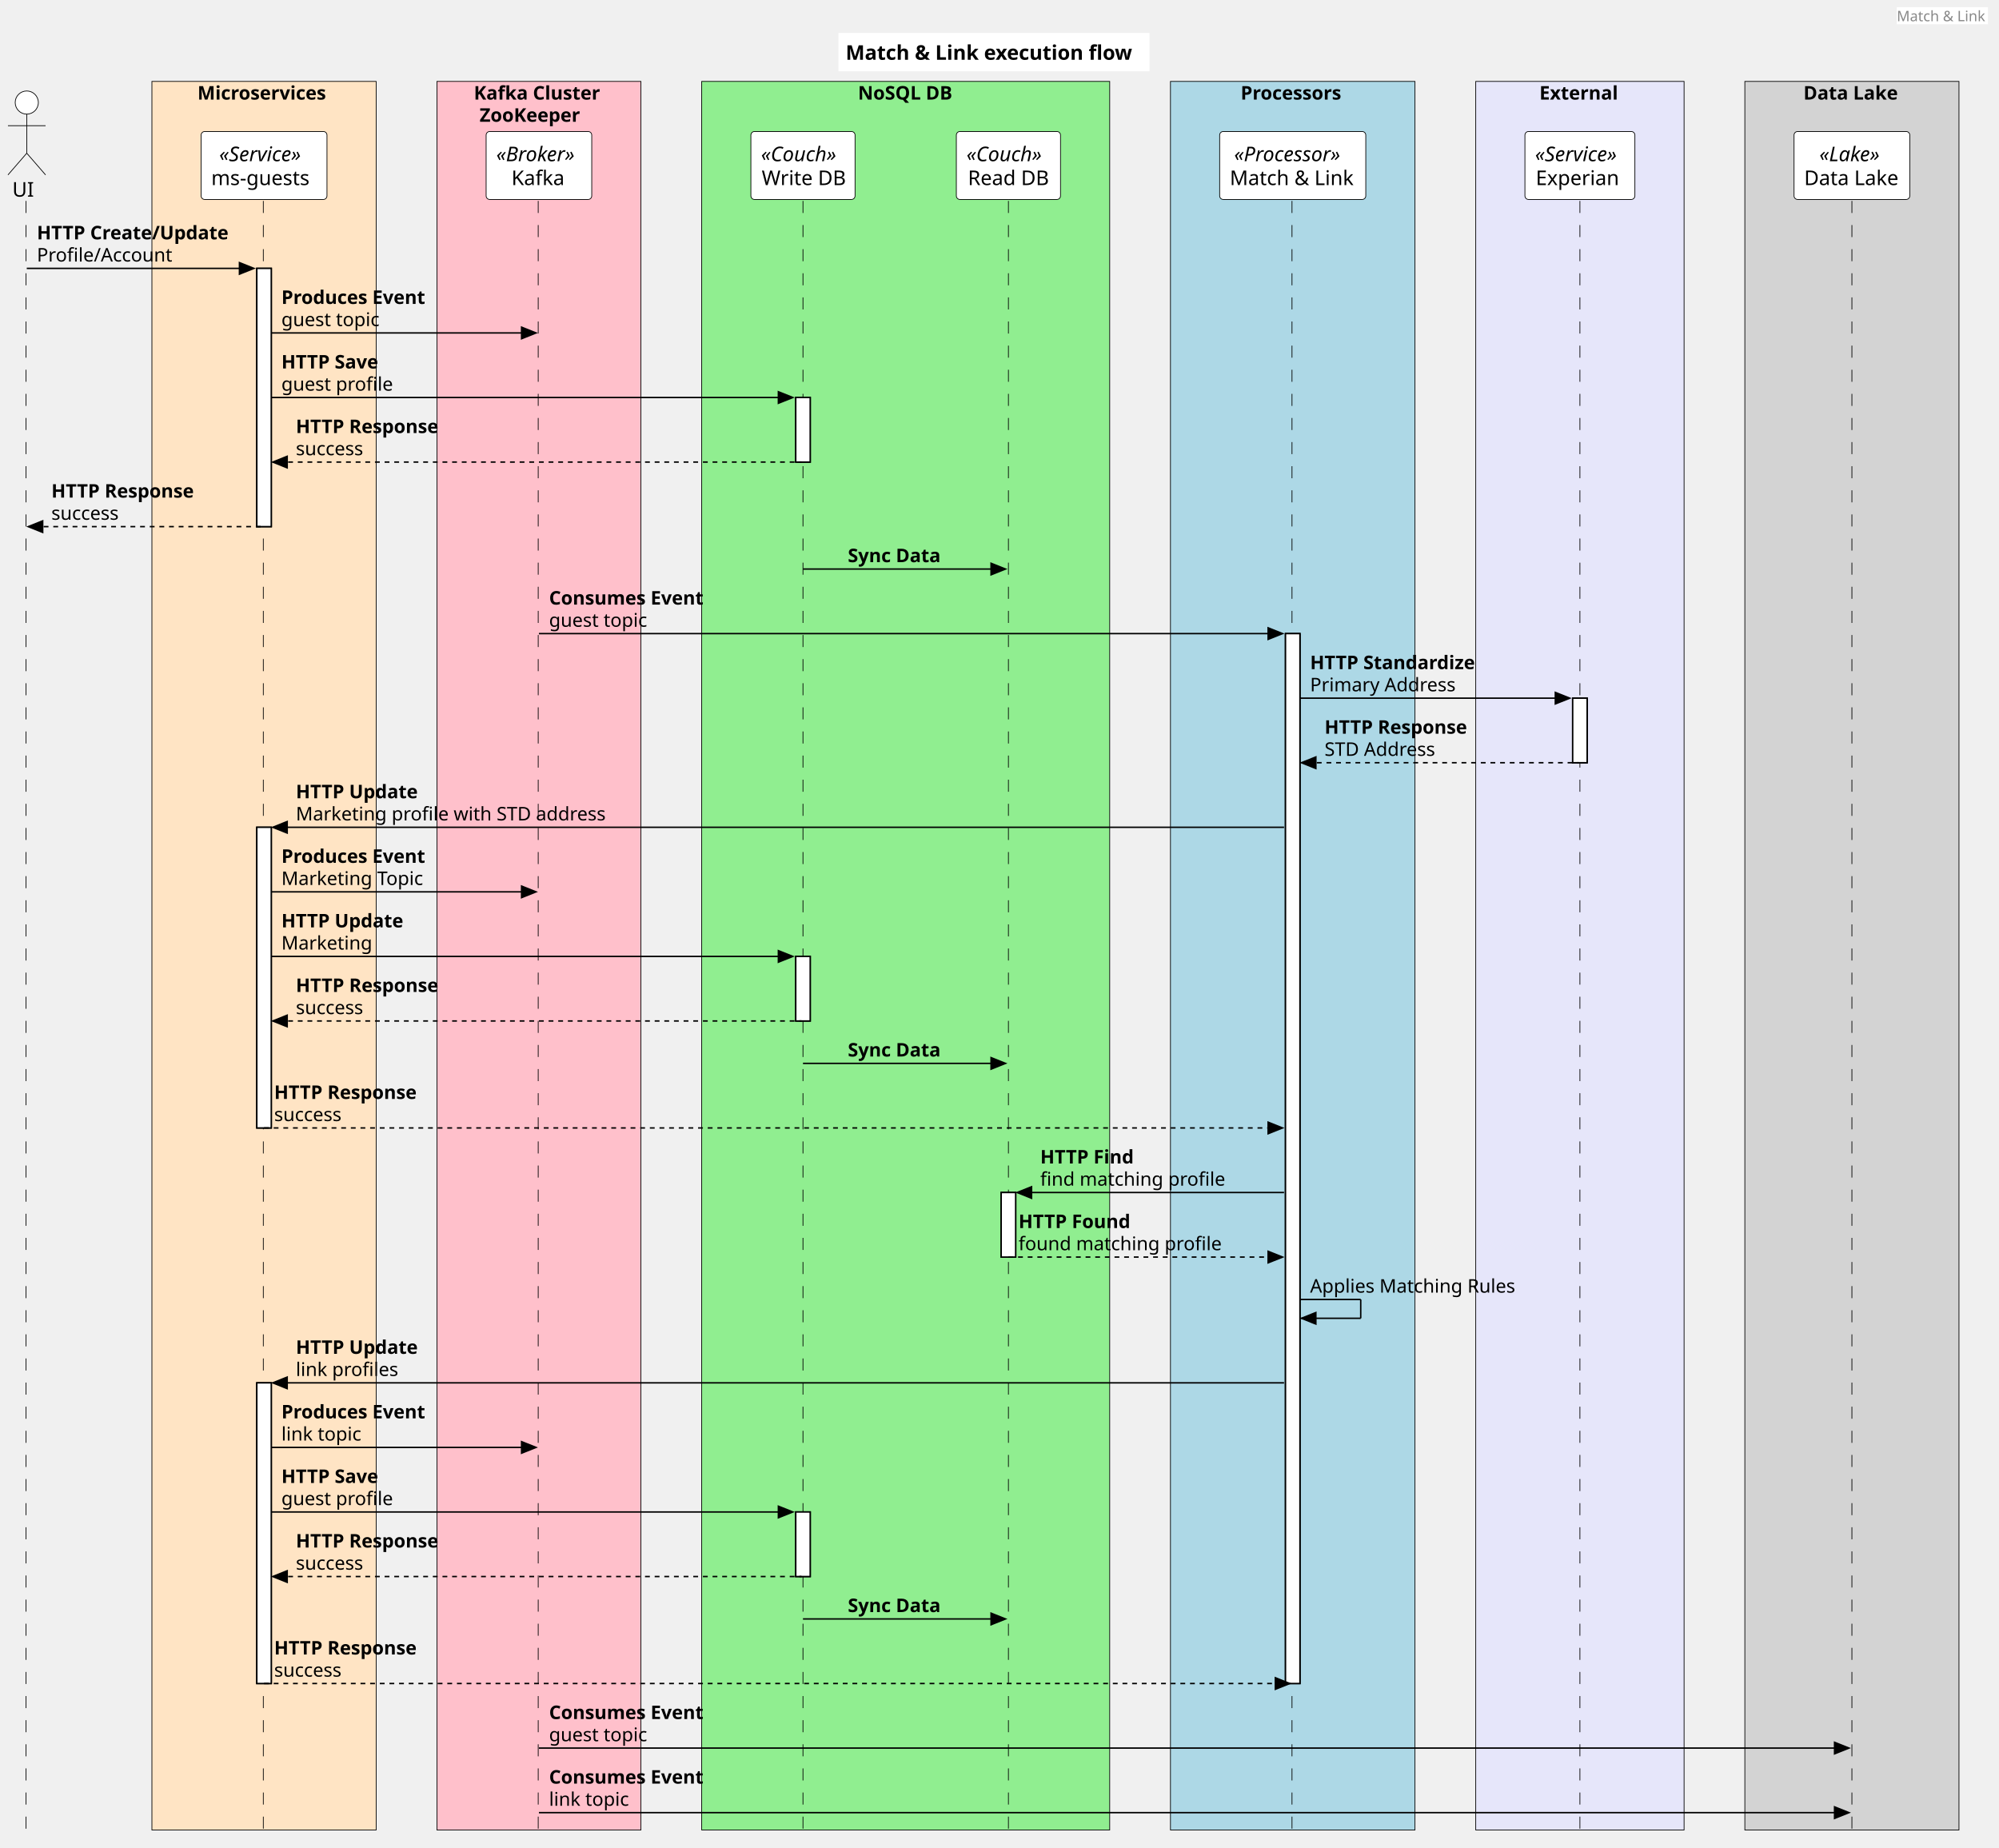
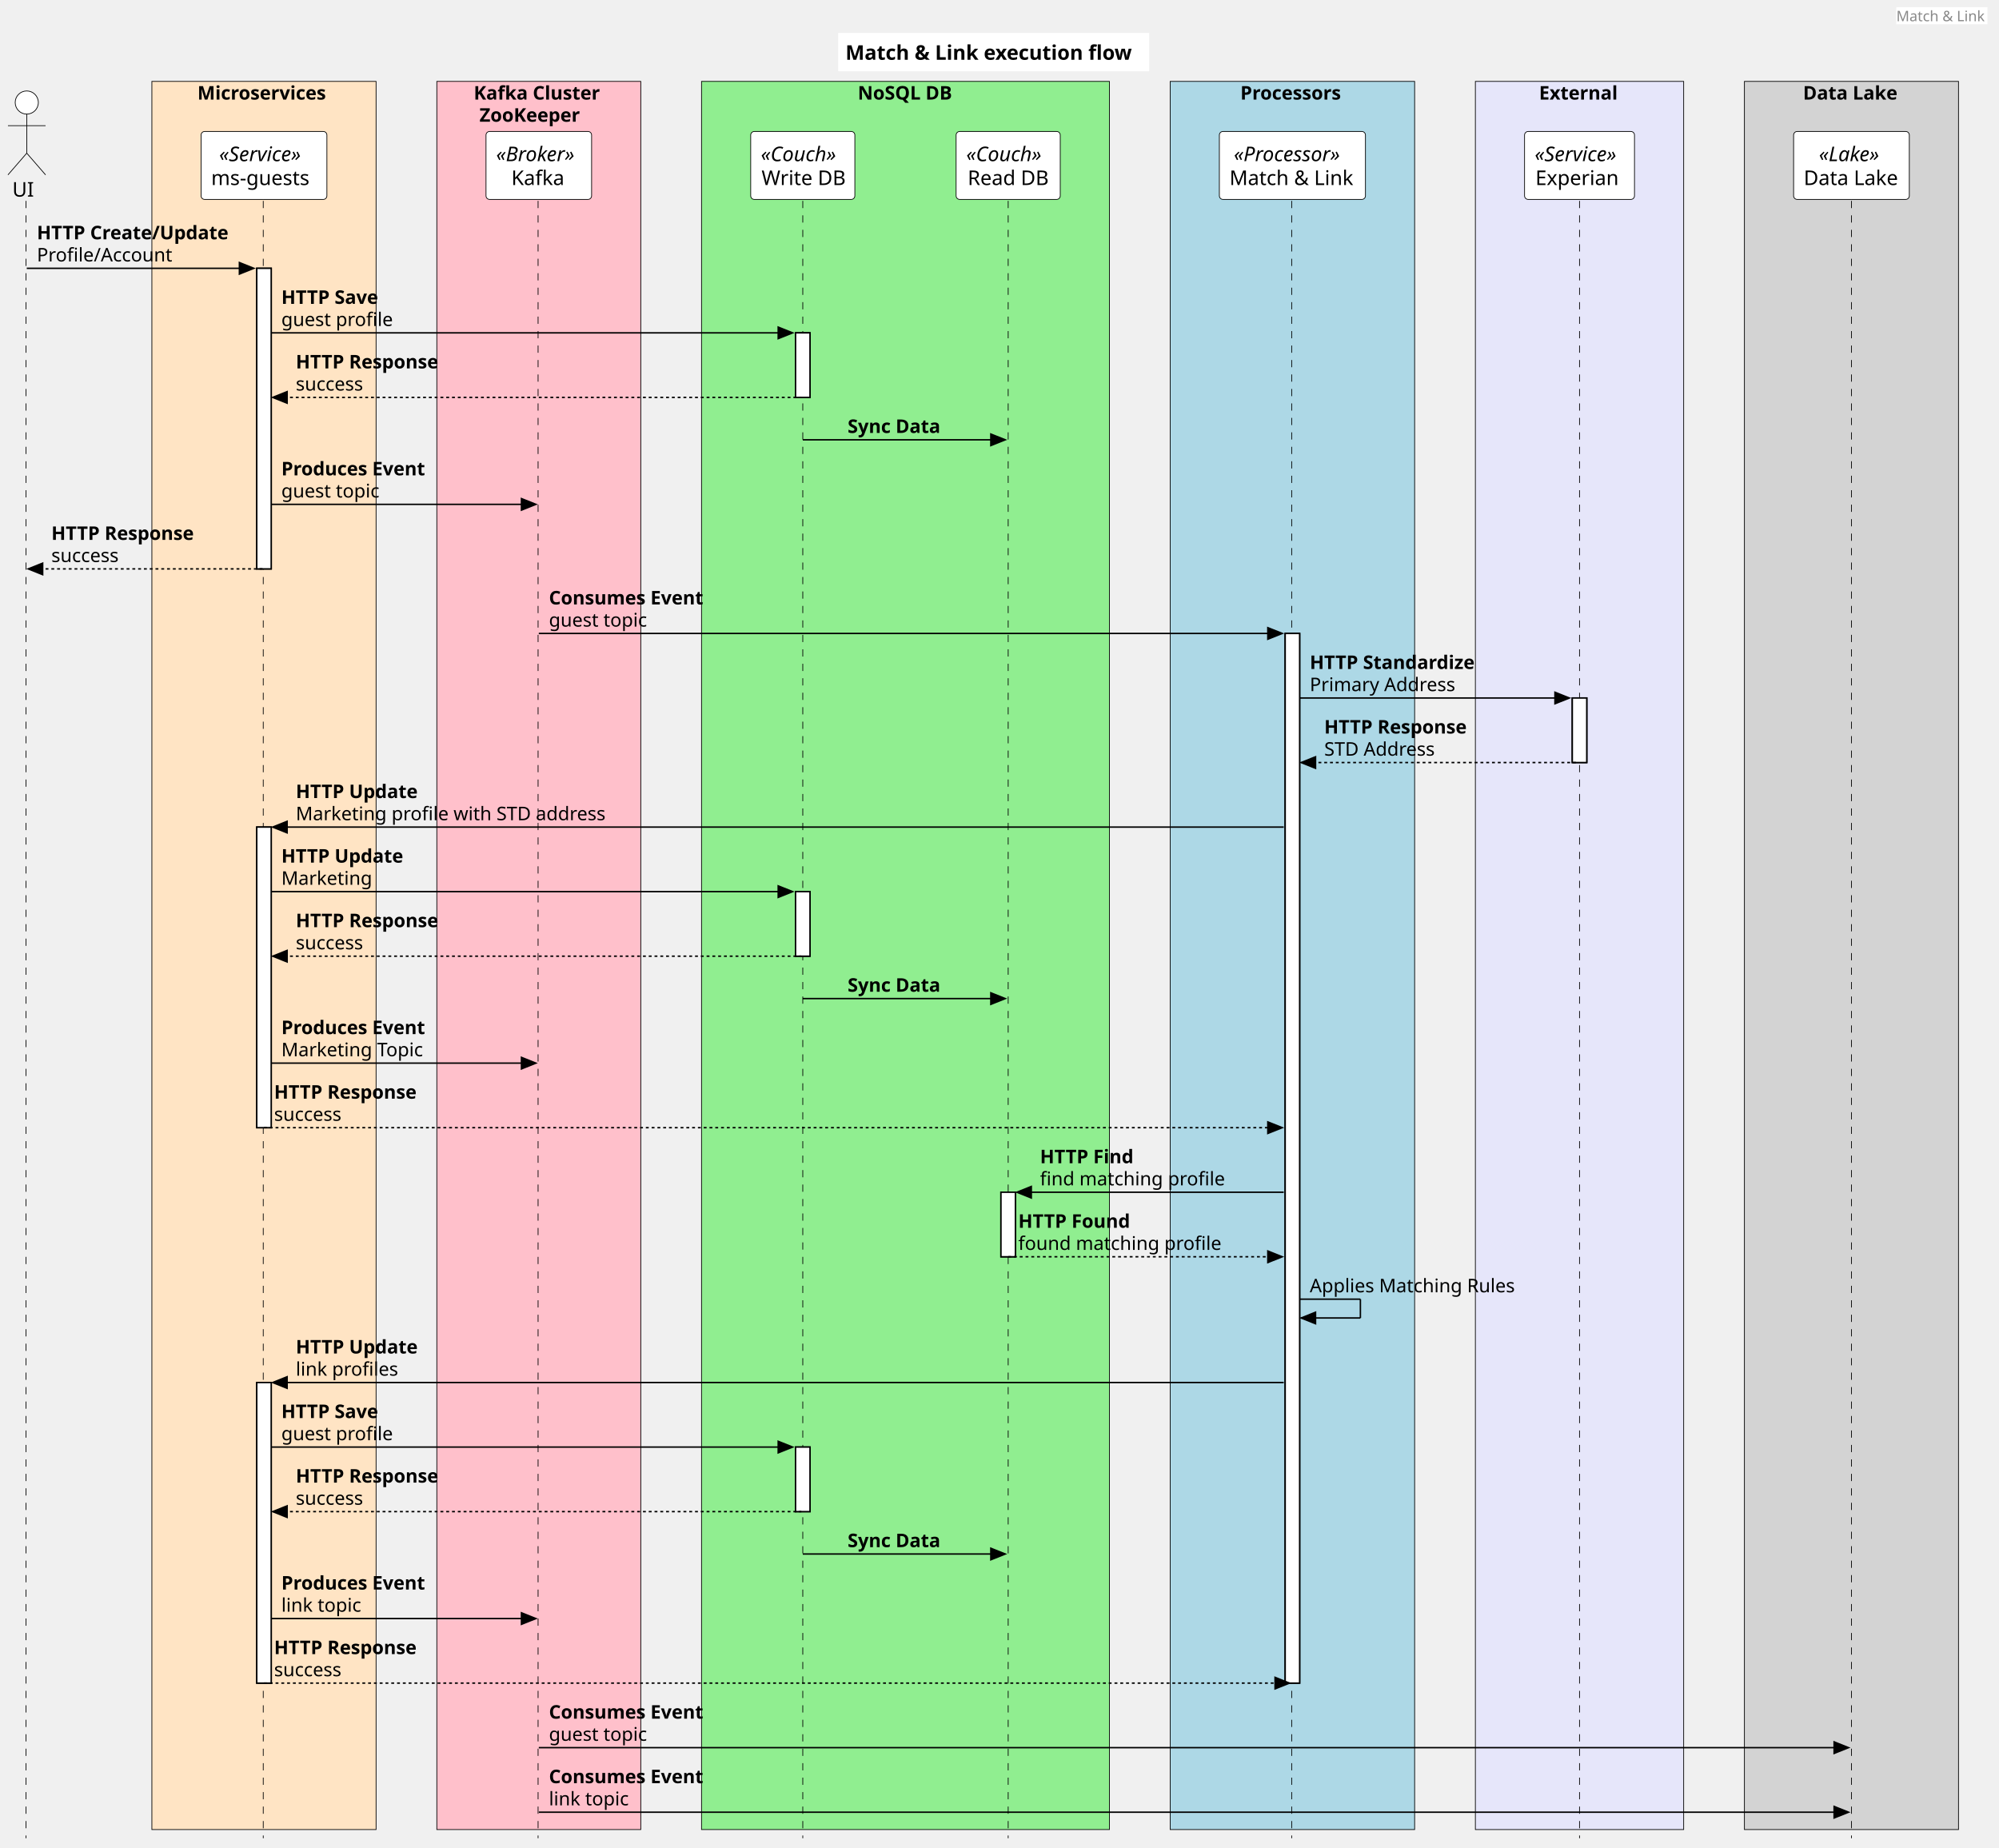
- <svg xmlns="http://www.w3.org/2000/svg" contentStyleType="text/css" height="766.2px" preserveAspectRatio="none" style="width:829px;height:766px;background:#FFFFFF;" version="1.1" viewBox="0 0 829 766" width="829.2px" zoomAndPan="magnify">
+ <svg xmlns="http://www.w3.org/2000/svg" contentStyleType="text/css" height="1277px" preserveAspectRatio="none" style="width:1382px;height:1277px;background:#FFFFFF;" version="1.1" viewBox="0 0 1382 1277" width="1382px" zoomAndPan="magnify">
  <defs />
  <g>
-     <rect fill="#FFFFFF" height="15.893" id="_title" style="stroke:none;stroke-width:0.6;" width="129" x="347.7" y="13.666" />
-     <text fill="#000000" font-family="sans-serif" font-size="8.4" font-weight="bold" lengthAdjust="spacing" textLength="123" x="350.7" y="24.788">Match &amp; Link execution flow</text>
-     <rect fill="#FFE4C4" height="725.102" style="stroke:#000000;stroke-width:0.3;" width="93" x="63" y="33.759" />
-     <text fill="#000000" font-family="sans-serif" font-size="7.8" font-weight="bold" lengthAdjust="spacing" textLength="55.2" x="81.9" y="41.3">Microservices</text>
-     <rect fill="#FFC0CB" height="725.102" style="stroke:#000000;stroke-width:0.3;" width="84.6" x="181.2" y="33.759" />
-     <text fill="#000000" font-family="sans-serif" font-size="7.8" font-weight="bold" lengthAdjust="spacing" textLength="54" x="196.5" y="41.3">Kafka Cluster</text>
-     <text fill="#000000" font-family="sans-serif" font-size="7.8" font-weight="bold" lengthAdjust="spacing" textLength="43.2" x="198.9" y="50.487">ZooKeeper</text>
-     <rect fill="#90EE90" height="725.102" style="stroke:#000000;stroke-width:0.3;" width="169.2" x="291" y="33.759" />
-     <text fill="#000000" font-family="sans-serif" font-size="7.8" font-weight="bold" lengthAdjust="spacing" textLength="39.6" x="355.8" y="41.3">NoSQL DB</text>
-     <rect fill="#ADD8E6" height="725.102" style="stroke:#000000;stroke-width:0.3;" width="101.4" x="485.4" y="33.759" />
-     <text fill="#000000" font-family="sans-serif" font-size="7.8" font-weight="bold" lengthAdjust="spacing" textLength="43.2" x="514.5" y="41.3">Processors</text>
-     <rect fill="#E6E6FA" height="725.102" style="stroke:#000000;stroke-width:0.3;" width="86.4" x="612" y="33.759" />
-     <text fill="#000000" font-family="sans-serif" font-size="7.8" font-weight="bold" lengthAdjust="spacing" textLength="33.6" x="638.4" y="41.3">External</text>
-     <rect fill="#D3D3D3" height="725.102" style="stroke:#000000;stroke-width:0.3;" width="88.8" x="723.6" y="33.759" />
-     <text fill="#000000" font-family="sans-serif" font-size="7.8" font-weight="bold" lengthAdjust="spacing" textLength="40.2" x="747.9" y="41.3">Data Lake</text>
-     <rect fill="#FFFFFF" height="107.091" style="stroke:#000000;stroke-width:0.6;" width="6" x="106.5" y="111.291" />
-     <rect fill="#FFFFFF" height="124.677" style="stroke:#000000;stroke-width:0.6;" width="6" x="106.5" y="343.058" />
-     <rect fill="#FFFFFF" height="124.677" style="stroke:#000000;stroke-width:0.6;" width="6" x="106.5" y="573.439" />
-     <rect fill="#FFFFFF" height="26.773" style="stroke:#000000;stroke-width:0.6;" width="6" x="330" y="164.836" />
-     <rect fill="#FFFFFF" height="26.773" style="stroke:#000000;stroke-width:0.6;" width="6" x="330" y="396.603" />
-     <rect fill="#FFFFFF" height="26.773" style="stroke:#000000;stroke-width:0.6;" width="6" x="330" y="626.985" />
-     <rect fill="#FFFFFF" height="26.773" style="stroke:#000000;stroke-width:0.6;" width="6" x="415.2" y="494.508" />
-     <rect fill="#FFFFFF" height="435.376" style="stroke:#000000;stroke-width:0.6;" width="6" x="533.1" y="262.74" />
-     <rect fill="#FFFFFF" height="26.773" style="stroke:#000000;stroke-width:0.6;" width="6" x="652.2" y="289.513" />
-     <line style="stroke:#000000;stroke-width:0.3;stroke-dasharray:5.0,5.0;" x1="10.8" x2="10.8" y1="83.318" y2="762.462" />
-     <line style="stroke:#000000;stroke-width:0.3;stroke-dasharray:5.0,5.0;" x1="109.2" x2="109.2" y1="83.318" y2="762.462" />
-     <line style="stroke:#000000;stroke-width:0.3;stroke-dasharray:5.0,5.0;" x1="223.2" x2="223.2" y1="83.318" y2="762.462" />
-     <line style="stroke:#000000;stroke-width:0.3;stroke-dasharray:5.0,5.0;" x1="333" x2="333" y1="83.318" y2="762.462" />
-     <line style="stroke:#000000;stroke-width:0.3;stroke-dasharray:5.0,5.0;" x1="418.2" x2="418.2" y1="83.318" y2="762.462" />
-     <line style="stroke:#000000;stroke-width:0.3;stroke-dasharray:5.0,5.0;" x1="535.8" x2="535.8" y1="83.318" y2="762.462" />
-     <line style="stroke:#000000;stroke-width:0.3;stroke-dasharray:5.0,5.0;" x1="655.2" x2="655.2" y1="83.318" y2="762.462" />
-     <line style="stroke:#000000;stroke-width:0.3;stroke-dasharray:5.0,5.0;" x1="768" x2="768" y1="83.318" y2="762.462" />
-     <text fill="#000000" font-family="sans-serif" font-size="8.4" lengthAdjust="spacing" textLength="8.4" x="5.1" y="81.546">UI</text>
-     <ellipse cx="11.1" cy="42.525" fill="#FFFFFF" rx="4.8" ry="4.8" style="stroke:#000000;stroke-width:0.3;" />
-     <path d="M11.1,47.325 L11.1,63.525 M3.3,52.125 L18.9,52.125 M11.1,63.525 L3.3,72.525 M11.1,63.525 L18.9,72.525 " fill="none" style="stroke:#000000;stroke-width:0.3;" />
-     <rect fill="#FFFFFF" height="28.186" rx="1.5" ry="1.5" style="stroke:#000000;stroke-width:0.3;" width="52.2" x="83.4" y="54.532" />
-     <text fill="#000000" font-family="sans-serif" font-size="8.4" font-style="italic" lengthAdjust="spacing" textLength="37.2" x="90.9" y="66.853">«Service»</text>
-     <text fill="#000000" font-family="sans-serif" font-size="8.4" lengthAdjust="spacing" textLength="43.8" x="87.6" y="76.746">ms-guests</text>
-     <rect fill="#FFFFFF" height="28.186" rx="1.5" ry="1.5" style="stroke:#000000;stroke-width:0.3;" width="43.8" x="201.6" y="54.532" />
-     <text fill="#000000" font-family="sans-serif" font-size="8.4" font-style="italic" lengthAdjust="spacing" textLength="35.4" x="205.8" y="66.853">«Broker»</text>
-     <text fill="#000000" font-family="sans-serif" font-size="8.4" lengthAdjust="spacing" textLength="22.8" x="212.1" y="76.746">Kafka</text>
-     <rect fill="#FFFFFF" height="28.186" rx="1.5" ry="1.5" style="stroke:#000000;stroke-width:0.3;" width="43.2" x="311.4" y="54.532" />
-     <text fill="#000000" font-family="sans-serif" font-size="8.4" font-style="italic" lengthAdjust="spacing" textLength="34.8" x="315.6" y="66.853">«Couch»</text>
-     <text fill="#000000" font-family="sans-serif" font-size="8.4" lengthAdjust="spacing" textLength="34.2" x="315.9" y="76.746">Write DB</text>
-     <rect fill="#FFFFFF" height="28.186" rx="1.5" ry="1.5" style="stroke:#000000;stroke-width:0.3;" width="43.2" x="396.6" y="54.532" />
-     <text fill="#000000" font-family="sans-serif" font-size="8.4" font-style="italic" lengthAdjust="spacing" textLength="34.8" x="400.8" y="66.853">«Couch»</text>
-     <text fill="#000000" font-family="sans-serif" font-size="8.4" lengthAdjust="spacing" textLength="33.6" x="401.4" y="76.746">Read DB</text>
-     <rect fill="#FFFFFF" height="28.186" rx="1.5" ry="1.5" style="stroke:#000000;stroke-width:0.3;" width="60.6" x="505.8" y="54.532" />
-     <text fill="#000000" font-family="sans-serif" font-size="8.4" font-style="italic" lengthAdjust="spacing" textLength="48.6" x="511.8" y="66.853">«Processor»</text>
-     <text fill="#000000" font-family="sans-serif" font-size="8.4" lengthAdjust="spacing" textLength="52.2" x="510" y="76.746">Match &amp; Link</text>
-     <rect fill="#FFFFFF" height="28.186" rx="1.5" ry="1.5" style="stroke:#000000;stroke-width:0.3;" width="45.6" x="632.4" y="54.532" />
-     <text fill="#000000" font-family="sans-serif" font-size="8.4" font-style="italic" lengthAdjust="spacing" textLength="37.2" x="636.6" y="66.853">«Service»</text>
-     <text fill="#000000" font-family="sans-serif" font-size="8.4" lengthAdjust="spacing" textLength="36.6" x="636.9" y="76.746">Experian</text>
-     <rect fill="#FFFFFF" height="28.186" rx="1.5" ry="1.5" style="stroke:#000000;stroke-width:0.3;" width="48" x="744" y="54.532" />
-     <text fill="#000000" font-family="sans-serif" font-size="8.4" font-style="italic" lengthAdjust="spacing" textLength="27" x="754.5" y="66.853">«Lake»</text>
-     <text fill="#000000" font-family="sans-serif" font-size="8.4" lengthAdjust="spacing" textLength="39.6" x="748.2" y="76.746">Data Lake</text>
-     <rect fill="#FFFFFF" height="107.091" style="stroke:#000000;stroke-width:0.6;" width="6" x="106.5" y="111.291" />
-     <rect fill="#FFFFFF" height="124.677" style="stroke:#000000;stroke-width:0.6;" width="6" x="106.5" y="343.058" />
-     <rect fill="#FFFFFF" height="124.677" style="stroke:#000000;stroke-width:0.6;" width="6" x="106.5" y="573.439" />
-     <rect fill="#FFFFFF" height="26.773" style="stroke:#000000;stroke-width:0.6;" width="6" x="330" y="164.836" />
-     <rect fill="#FFFFFF" height="26.773" style="stroke:#000000;stroke-width:0.6;" width="6" x="330" y="396.603" />
-     <rect fill="#FFFFFF" height="26.773" style="stroke:#000000;stroke-width:0.6;" width="6" x="330" y="626.985" />
-     <rect fill="#FFFFFF" height="26.773" style="stroke:#000000;stroke-width:0.6;" width="6" x="415.2" y="494.508" />
-     <rect fill="#FFFFFF" height="435.376" style="stroke:#000000;stroke-width:0.6;" width="6" x="533.1" y="262.74" />
-     <rect fill="#FFFFFF" height="26.773" style="stroke:#000000;stroke-width:0.6;" width="6" x="652.2" y="289.513" />
-     <polygon fill="#000000" points="99.3,108.891,105.3,111.291,99.3,113.691" style="stroke:#000000;stroke-width:0.6;" />
-     <line style="stroke:#000000;stroke-width:0.6;" x1="11.1" x2="102.9" y1="111.291" y2="111.291" />
-     <text fill="#000000" font-family="sans-serif" font-size="7.8" font-weight="bold" lengthAdjust="spacing" textLength="84" x="15.3" y="99.259">HTTP Create/Update</text>
-     <text fill="#000000" font-family="sans-serif" font-size="7.8" lengthAdjust="spacing" textLength="59.4" x="15.3" y="108.445">Profile/Account</text>
-     <polygon fill="#000000" points="216.3,135.663,222.3,138.063,216.3,140.463" style="stroke:#000000;stroke-width:0.6;" />
-     <line style="stroke:#000000;stroke-width:0.6;" x1="112.5" x2="219.9" y1="138.063" y2="138.063" />
-     <text fill="#000000" font-family="sans-serif" font-size="7.8" font-weight="bold" lengthAdjust="spacing" textLength="62.4" x="116.7" y="126.032">Produces Event</text>
-     <text fill="#000000" font-family="sans-serif" font-size="7.8" lengthAdjust="spacing" textLength="42.6" x="116.7" y="135.218">guest topic</text>
-     <polygon fill="#000000" points="322.8,162.436,328.8,164.836,322.8,167.236" style="stroke:#000000;stroke-width:0.6;" />
-     <line style="stroke:#000000;stroke-width:0.6;" x1="112.5" x2="326.4" y1="164.836" y2="164.836" />
-     <text fill="#000000" font-family="sans-serif" font-size="7.8" font-weight="bold" lengthAdjust="spacing" textLength="42.6" x="116.7" y="152.804">HTTP Save</text>
-     <text fill="#000000" font-family="sans-serif" font-size="7.8" lengthAdjust="spacing" textLength="48" x="116.7" y="161.991">guest profile</text>
-     <polygon fill="#000000" points="119.1,189.209,113.1,191.609,119.1,194.009" style="stroke:#000000;stroke-width:0.6;" />
-     <line style="stroke:#000000;stroke-width:0.6;stroke-dasharray:2.0,2.0;" x1="115.5" x2="332.4" y1="191.609" y2="191.609" />
-     <text fill="#000000" font-family="sans-serif" font-size="7.8" font-weight="bold" lengthAdjust="spacing" textLength="63" x="122.7" y="179.577">HTTP Response</text>
-     <text fill="#000000" font-family="sans-serif" font-size="7.8" lengthAdjust="spacing" textLength="30" x="122.7" y="188.763">success</text>
-     <polygon fill="#000000" points="17.7,215.981,11.7,218.381,17.7,220.781" style="stroke:#000000;stroke-width:0.6;" />
-     <line style="stroke:#000000;stroke-width:0.6;stroke-dasharray:2.0,2.0;" x1="14.1" x2="108.9" y1="218.381" y2="218.381" />
-     <text fill="#000000" font-family="sans-serif" font-size="7.8" font-weight="bold" lengthAdjust="spacing" textLength="63" x="21.3" y="206.35">HTTP Response</text>
-     <text fill="#000000" font-family="sans-serif" font-size="7.8" lengthAdjust="spacing" textLength="30" x="21.3" y="215.536">success</text>
-     <polygon fill="#000000" points="411,233.568,417,235.968,411,238.368" style="stroke:#000000;stroke-width:0.6;" />
-     <line style="stroke:#000000;stroke-width:0.6;" x1="333" x2="414.6" y1="235.968" y2="235.968" />
-     <text fill="#000000" font-family="sans-serif" font-size="7.8" font-weight="bold" lengthAdjust="spacing" textLength="39.6" x="351.6" y="233.122">Sync Data</text>
-     <polygon fill="#000000" points="525.9,260.34,531.9,262.74,525.9,265.14" style="stroke:#000000;stroke-width:0.6;" />
-     <line style="stroke:#000000;stroke-width:0.6;" x1="223.5" x2="529.5" y1="262.74" y2="262.74" />
-     <text fill="#000000" font-family="sans-serif" font-size="7.8" font-weight="bold" lengthAdjust="spacing" textLength="67.2" x="227.7" y="250.709">Consumes Event</text>
-     <text fill="#000000" font-family="sans-serif" font-size="7.8" lengthAdjust="spacing" textLength="42.6" x="227.7" y="259.895">guest topic</text>
-     <polygon fill="#000000" points="645,287.113,651,289.513,645,291.913" style="stroke:#000000;stroke-width:0.6;" />
-     <line style="stroke:#000000;stroke-width:0.6;" x1="539.1" x2="648.6" y1="289.513" y2="289.513" />
-     <text fill="#000000" font-family="sans-serif" font-size="7.8" font-weight="bold" lengthAdjust="spacing" textLength="72.6" x="543.3" y="277.481">HTTP Standardize</text>
-     <text fill="#000000" font-family="sans-serif" font-size="7.8" lengthAdjust="spacing" textLength="61.2" x="543.3" y="286.668">Primary Address</text>
-     <polygon fill="#000000" points="545.7,313.885,539.7,316.286,545.7,318.685" style="stroke:#000000;stroke-width:0.6;" />
-     <line style="stroke:#000000;stroke-width:0.6;stroke-dasharray:2.0,2.0;" x1="542.1" x2="654.6" y1="316.286" y2="316.286" />
-     <text fill="#000000" font-family="sans-serif" font-size="7.8" font-weight="bold" lengthAdjust="spacing" textLength="63" x="549.3" y="304.254">HTTP Response</text>
-     <text fill="#000000" font-family="sans-serif" font-size="7.8" lengthAdjust="spacing" textLength="48" x="549.3" y="313.44">STD Address</text>
-     <polygon fill="#000000" points="119.1,340.658,113.1,343.058,119.1,345.458" style="stroke:#000000;stroke-width:0.6;" />
-     <line style="stroke:#000000;stroke-width:0.6;" x1="115.5" x2="532.5" y1="343.058" y2="343.058" />
-     <text fill="#000000" font-family="sans-serif" font-size="7.8" font-weight="bold" lengthAdjust="spacing" textLength="53.4" x="122.7" y="331.027">HTTP Update</text>
-     <text fill="#000000" font-family="sans-serif" font-size="7.8" lengthAdjust="spacing" textLength="132.6" x="122.7" y="340.213">Marketing profile with STD address</text>
-     <polygon fill="#000000" points="216.3,367.431,222.3,369.831,216.3,372.231" style="stroke:#000000;stroke-width:0.6;" />
-     <line style="stroke:#000000;stroke-width:0.6;" x1="112.5" x2="219.9" y1="369.831" y2="369.831" />
-     <text fill="#000000" font-family="sans-serif" font-size="7.8" font-weight="bold" lengthAdjust="spacing" textLength="62.4" x="116.7" y="357.799">Produces Event</text>
-     <text fill="#000000" font-family="sans-serif" font-size="7.8" lengthAdjust="spacing" textLength="61.2" x="116.7" y="366.986">Marketing Topic</text>
-     <polygon fill="#000000" points="322.8,394.204,328.8,396.603,322.8,399.003" style="stroke:#000000;stroke-width:0.6;" />
-     <line style="stroke:#000000;stroke-width:0.6;" x1="112.5" x2="326.4" y1="396.603" y2="396.603" />
-     <text fill="#000000" font-family="sans-serif" font-size="7.8" font-weight="bold" lengthAdjust="spacing" textLength="53.4" x="116.7" y="384.572">HTTP Update</text>
-     <text fill="#000000" font-family="sans-serif" font-size="7.8" lengthAdjust="spacing" textLength="37.8" x="116.7" y="393.758">Marketing</text>
-     <polygon fill="#000000" points="119.1,420.976,113.1,423.376,119.1,425.776" style="stroke:#000000;stroke-width:0.6;" />
-     <line style="stroke:#000000;stroke-width:0.6;stroke-dasharray:2.0,2.0;" x1="115.5" x2="332.4" y1="423.376" y2="423.376" />
-     <text fill="#000000" font-family="sans-serif" font-size="7.8" font-weight="bold" lengthAdjust="spacing" textLength="63" x="122.7" y="411.344">HTTP Response</text>
-     <text fill="#000000" font-family="sans-serif" font-size="7.8" lengthAdjust="spacing" textLength="30" x="122.7" y="420.531">success</text>
-     <polygon fill="#000000" points="411,438.562,417,440.962,411,443.363" style="stroke:#000000;stroke-width:0.6;" />
-     <line style="stroke:#000000;stroke-width:0.6;" x1="333" x2="414.6" y1="440.962" y2="440.962" />
-     <text fill="#000000" font-family="sans-serif" font-size="7.8" font-weight="bold" lengthAdjust="spacing" textLength="39.6" x="351.6" y="438.117">Sync Data</text>
-     <polygon fill="#000000" points="525.9,465.335,531.9,467.735,525.9,470.135" style="stroke:#000000;stroke-width:0.6;" />
-     <line style="stroke:#000000;stroke-width:0.6;stroke-dasharray:2.0,2.0;" x1="109.5" x2="529.5" y1="467.735" y2="467.735" />
-     <text fill="#000000" font-family="sans-serif" font-size="7.8" font-weight="bold" lengthAdjust="spacing" textLength="63" x="113.7" y="455.704">HTTP Response</text>
-     <text fill="#000000" font-family="sans-serif" font-size="7.8" lengthAdjust="spacing" textLength="30" x="113.7" y="464.89">success</text>
-     <polygon fill="#000000" points="427.8,492.108,421.8,494.508,427.8,496.908" style="stroke:#000000;stroke-width:0.6;" />
-     <line style="stroke:#000000;stroke-width:0.6;" x1="424.2" x2="532.5" y1="494.508" y2="494.508" />
-     <text fill="#000000" font-family="sans-serif" font-size="7.8" font-weight="bold" lengthAdjust="spacing" textLength="41.4" x="431.4" y="482.476">HTTP Find</text>
-     <text fill="#000000" font-family="sans-serif" font-size="7.8" lengthAdjust="spacing" textLength="79.8" x="431.4" y="491.663">find matching profile</text>
-     <polygon fill="#000000" points="525.9,518.88,531.9,521.28,525.9,523.681" style="stroke:#000000;stroke-width:0.6;" />
-     <line style="stroke:#000000;stroke-width:0.6;stroke-dasharray:2.0,2.0;" x1="418.2" x2="529.5" y1="521.28" y2="521.28" />
-     <text fill="#000000" font-family="sans-serif" font-size="7.8" font-weight="bold" lengthAdjust="spacing" textLength="49.2" x="422.4" y="509.249">HTTP Found</text>
-     <text fill="#000000" font-family="sans-serif" font-size="7.8" lengthAdjust="spacing" textLength="87" x="422.4" y="518.435">found matching profile</text>
-     <line style="stroke:#000000;stroke-width:0.6;" x1="539.1" x2="564.3" y1="538.867" y2="538.867" />
-     <line style="stroke:#000000;stroke-width:0.6;" x1="564.3" x2="564.3" y1="538.867" y2="546.667" />
-     <line style="stroke:#000000;stroke-width:0.6;" x1="539.7" x2="564.3" y1="546.667" y2="546.667" />
-     <polygon fill="#000000" points="545.7,544.267,539.7,546.667,545.7,549.067" style="stroke:#000000;stroke-width:0.6;" />
-     <text fill="#000000" font-family="sans-serif" font-size="7.8" lengthAdjust="spacing" textLength="88.2" x="543.3" y="536.021">Applies Matching Rules</text>
-     <polygon fill="#000000" points="119.1,571.039,113.1,573.439,119.1,575.84" style="stroke:#000000;stroke-width:0.6;" />
-     <line style="stroke:#000000;stroke-width:0.6;" x1="115.5" x2="532.5" y1="573.439" y2="573.439" />
-     <text fill="#000000" font-family="sans-serif" font-size="7.8" font-weight="bold" lengthAdjust="spacing" textLength="53.4" x="122.7" y="561.408">HTTP Update</text>
-     <text fill="#000000" font-family="sans-serif" font-size="7.8" lengthAdjust="spacing" textLength="45.6" x="122.7" y="570.594">link profiles</text>
-     <polygon fill="#000000" points="216.3,597.812,222.3,600.212,216.3,602.612" style="stroke:#000000;stroke-width:0.6;" />
-     <line style="stroke:#000000;stroke-width:0.6;" x1="112.5" x2="219.9" y1="600.212" y2="600.212" />
-     <text fill="#000000" font-family="sans-serif" font-size="7.8" font-weight="bold" lengthAdjust="spacing" textLength="62.4" x="116.7" y="588.181">Produces Event</text>
-     <text fill="#000000" font-family="sans-serif" font-size="7.8" lengthAdjust="spacing" textLength="36" x="116.7" y="597.367">link topic</text>
-     <polygon fill="#000000" points="322.8,624.585,328.8,626.985,322.8,629.385" style="stroke:#000000;stroke-width:0.6;" />
-     <line style="stroke:#000000;stroke-width:0.6;" x1="112.5" x2="326.4" y1="626.985" y2="626.985" />
-     <text fill="#000000" font-family="sans-serif" font-size="7.8" font-weight="bold" lengthAdjust="spacing" textLength="42.6" x="116.7" y="614.953">HTTP Save</text>
-     <text fill="#000000" font-family="sans-serif" font-size="7.8" lengthAdjust="spacing" textLength="48" x="116.7" y="624.139">guest profile</text>
-     <polygon fill="#000000" points="119.1,651.357,113.1,653.757,119.1,656.157" style="stroke:#000000;stroke-width:0.6;" />
-     <line style="stroke:#000000;stroke-width:0.6;stroke-dasharray:2.0,2.0;" x1="115.5" x2="332.4" y1="653.757" y2="653.757" />
-     <text fill="#000000" font-family="sans-serif" font-size="7.8" font-weight="bold" lengthAdjust="spacing" textLength="63" x="122.7" y="641.726">HTTP Response</text>
-     <text fill="#000000" font-family="sans-serif" font-size="7.8" lengthAdjust="spacing" textLength="30" x="122.7" y="650.912">success</text>
-     <polygon fill="#000000" points="411,668.944,417,671.344,411,673.744" style="stroke:#000000;stroke-width:0.6;" />
-     <line style="stroke:#000000;stroke-width:0.6;" x1="333" x2="414.6" y1="671.344" y2="671.344" />
-     <text fill="#000000" font-family="sans-serif" font-size="7.8" font-weight="bold" lengthAdjust="spacing" textLength="39.6" x="351.6" y="668.498">Sync Data</text>
-     <polygon fill="#000000" points="528.9,695.716,534.9,698.116,528.9,700.516" style="stroke:#000000;stroke-width:0.6;" />
-     <line style="stroke:#000000;stroke-width:0.6;stroke-dasharray:2.0,2.0;" x1="109.5" x2="532.5" y1="698.116" y2="698.116" />
-     <text fill="#000000" font-family="sans-serif" font-size="7.8" font-weight="bold" lengthAdjust="spacing" textLength="63" x="113.7" y="686.085">HTTP Response</text>
-     <text fill="#000000" font-family="sans-serif" font-size="7.8" lengthAdjust="spacing" textLength="30" x="113.7" y="695.271">success</text>
-     <polygon fill="#000000" points="760.8,722.489,766.8,724.889,760.8,727.289" style="stroke:#000000;stroke-width:0.6;" />
-     <line style="stroke:#000000;stroke-width:0.6;" x1="223.5" x2="764.4" y1="724.889" y2="724.889" />
-     <text fill="#000000" font-family="sans-serif" font-size="7.8" font-weight="bold" lengthAdjust="spacing" textLength="67.2" x="227.7" y="712.857">Consumes Event</text>
-     <text fill="#000000" font-family="sans-serif" font-size="7.8" lengthAdjust="spacing" textLength="42.6" x="227.7" y="722.044">guest topic</text>
-     <polygon fill="#000000" points="760.8,749.262,766.8,751.662,760.8,754.062" style="stroke:#000000;stroke-width:0.6;" />
-     <line style="stroke:#000000;stroke-width:0.6;" x1="223.5" x2="764.4" y1="751.662" y2="751.662" />
-     <text fill="#000000" font-family="sans-serif" font-size="7.8" font-weight="bold" lengthAdjust="spacing" textLength="67.2" x="227.7" y="739.63">Consumes Event</text>
-     <text fill="#000000" font-family="sans-serif" font-size="7.8" lengthAdjust="spacing" textLength="36" x="227.7" y="748.816">link topic</text>
-     <rect fill="#FFFFFF" height="7.066" id="_title" style="stroke:none;stroke-width:0.6;" width="37.8" x="786.6" y="3" />
-     <text fill="#888888" font-family="sans-serif" font-size="6" lengthAdjust="spacing" textLength="37.8" x="786.6" y="8.801">Match &amp; Link</text>
+     <rect fill="#FFFFFF" height="26.488" id="_title" style="stroke:none;stroke-width:1.0;" width="215" x="579.5" y="22.777" />
+     <text fill="#000000" font-family="sans-serif" font-size="14" font-weight="bold" lengthAdjust="spacing" textLength="205" x="584.5" y="41.312">Match &amp; Link execution flow</text>
+     <rect fill="#FFE4C4" height="1208.504" style="stroke:#000000;stroke-width:0.5;" width="155" x="105" y="56.266" />
+     <text fill="#000000" font-family="sans-serif" font-size="13" font-weight="bold" lengthAdjust="spacing" textLength="92" x="136.5" y="68.834">Microservices</text>
+     <rect fill="#FFC0CB" height="1208.504" style="stroke:#000000;stroke-width:0.5;" width="141" x="302" y="56.266" />
+     <text fill="#000000" font-family="sans-serif" font-size="13" font-weight="bold" lengthAdjust="spacing" textLength="90" x="327.5" y="68.834">Kafka Cluster</text>
+     <text fill="#000000" font-family="sans-serif" font-size="13" font-weight="bold" lengthAdjust="spacing" textLength="72" x="331.5" y="84.144">ZooKeeper</text>
+     <rect fill="#90EE90" height="1208.504" style="stroke:#000000;stroke-width:0.5;" width="282" x="485" y="56.266" />
+     <text fill="#000000" font-family="sans-serif" font-size="13" font-weight="bold" lengthAdjust="spacing" textLength="66" x="593" y="68.834">NoSQL DB</text>
+     <rect fill="#ADD8E6" height="1208.504" style="stroke:#000000;stroke-width:0.5;" width="169" x="809" y="56.266" />
+     <text fill="#000000" font-family="sans-serif" font-size="13" font-weight="bold" lengthAdjust="spacing" textLength="72" x="857.5" y="68.834">Processors</text>
+     <rect fill="#E6E6FA" height="1208.504" style="stroke:#000000;stroke-width:0.5;" width="144" x="1020" y="56.266" />
+     <text fill="#000000" font-family="sans-serif" font-size="13" font-weight="bold" lengthAdjust="spacing" textLength="56" x="1064" y="68.834">External</text>
+     <rect fill="#D3D3D3" height="1208.504" style="stroke:#000000;stroke-width:0.5;" width="148" x="1206" y="56.266" />
+     <text fill="#000000" font-family="sans-serif" font-size="13" font-weight="bold" lengthAdjust="spacing" textLength="67" x="1246.5" y="68.834">Data Lake</text>
+     <rect fill="#FFFFFF" height="207.795" style="stroke:#000000;stroke-width:1.0;" width="10" x="177.5" y="185.484" />
+     <rect fill="#FFFFFF" height="207.795" style="stroke:#000000;stroke-width:1.0;" width="10" x="177.5" y="571.764" />
+     <rect fill="#FFFFFF" height="207.795" style="stroke:#000000;stroke-width:1.0;" width="10" x="177.5" y="955.732" />
+     <rect fill="#FFFFFF" height="44.621" style="stroke:#000000;stroke-width:1.0;" width="10" x="550" y="230.106" />
+     <rect fill="#FFFFFF" height="44.621" style="stroke:#000000;stroke-width:1.0;" width="10" x="550" y="616.385" />
+     <rect fill="#FFFFFF" height="44.621" style="stroke:#000000;stroke-width:1.0;" width="10" x="550" y="1000.354" />
+     <rect fill="#FFFFFF" height="44.621" style="stroke:#000000;stroke-width:1.0;" width="10" x="692" y="824.18" />
+     <rect fill="#FFFFFF" height="725.627" style="stroke:#000000;stroke-width:1.0;" width="10" x="888.5" y="437.9" />
+     <rect fill="#FFFFFF" height="44.621" style="stroke:#000000;stroke-width:1.0;" width="10" x="1087" y="482.522" />
+     <line style="stroke:#000000;stroke-width:0.5;stroke-dasharray:5.0,5.0;" x1="18" x2="18" y1="138.863" y2="1270.77" />
+     <line style="stroke:#000000;stroke-width:0.5;stroke-dasharray:5.0,5.0;" x1="182" x2="182" y1="138.863" y2="1270.77" />
+     <line style="stroke:#000000;stroke-width:0.5;stroke-dasharray:5.0,5.0;" x1="372" x2="372" y1="138.863" y2="1270.77" />
+     <line style="stroke:#000000;stroke-width:0.5;stroke-dasharray:5.0,5.0;" x1="555" x2="555" y1="138.863" y2="1270.77" />
+     <line style="stroke:#000000;stroke-width:0.5;stroke-dasharray:5.0,5.0;" x1="697" x2="697" y1="138.863" y2="1270.77" />
+     <line style="stroke:#000000;stroke-width:0.5;stroke-dasharray:5.0,5.0;" x1="893" x2="893" y1="138.863" y2="1270.77" />
+     <line style="stroke:#000000;stroke-width:0.5;stroke-dasharray:5.0,5.0;" x1="1092" x2="1092" y1="138.863" y2="1270.77" />
+     <line style="stroke:#000000;stroke-width:0.5;stroke-dasharray:5.0,5.0;" x1="1280" x2="1280" y1="138.863" y2="1270.77" />
+     <text fill="#000000" font-family="sans-serif" font-size="14" lengthAdjust="spacing" textLength="14" x="8.5" y="135.91">UI</text>
+     <ellipse cx="18.5" cy="70.875" fill="#FFFFFF" rx="8" ry="8" style="stroke:#000000;stroke-width:0.5;" />
+     <path d="M18.5,78.875 L18.5,105.875 M5.5,86.875 L31.5,86.875 M18.5,105.875 L5.5,120.875 M18.5,105.875 L31.5,120.875 " fill="none" style="stroke:#000000;stroke-width:0.5;" />
+     <rect fill="#FFFFFF" height="46.977" rx="2.5" ry="2.5" style="stroke:#000000;stroke-width:0.5;" width="87" x="139" y="90.887" />
+     <text fill="#000000" font-family="sans-serif" font-size="14" font-style="italic" lengthAdjust="spacing" textLength="62" x="151.5" y="111.422">«Service»</text>
+     <text fill="#000000" font-family="sans-serif" font-size="14" lengthAdjust="spacing" textLength="73" x="146" y="127.91">ms-guests</text>
+     <rect fill="#FFFFFF" height="46.977" rx="2.5" ry="2.5" style="stroke:#000000;stroke-width:0.5;" width="73" x="336" y="90.887" />
+     <text fill="#000000" font-family="sans-serif" font-size="14" font-style="italic" lengthAdjust="spacing" textLength="59" x="343" y="111.422">«Broker»</text>
+     <text fill="#000000" font-family="sans-serif" font-size="14" lengthAdjust="spacing" textLength="38" x="353.5" y="127.91">Kafka</text>
+     <rect fill="#FFFFFF" height="46.977" rx="2.5" ry="2.5" style="stroke:#000000;stroke-width:0.5;" width="72" x="519" y="90.887" />
+     <text fill="#000000" font-family="sans-serif" font-size="14" font-style="italic" lengthAdjust="spacing" textLength="58" x="526" y="111.422">«Couch»</text>
+     <text fill="#000000" font-family="sans-serif" font-size="14" lengthAdjust="spacing" textLength="57" x="526.5" y="127.91">Write DB</text>
+     <rect fill="#FFFFFF" height="46.977" rx="2.5" ry="2.5" style="stroke:#000000;stroke-width:0.5;" width="72" x="661" y="90.887" />
+     <text fill="#000000" font-family="sans-serif" font-size="14" font-style="italic" lengthAdjust="spacing" textLength="58" x="668" y="111.422">«Couch»</text>
+     <text fill="#000000" font-family="sans-serif" font-size="14" lengthAdjust="spacing" textLength="56" x="669" y="127.91">Read DB</text>
+     <rect fill="#FFFFFF" height="46.977" rx="2.5" ry="2.5" style="stroke:#000000;stroke-width:0.5;" width="101" x="843" y="90.887" />
+     <text fill="#000000" font-family="sans-serif" font-size="14" font-style="italic" lengthAdjust="spacing" textLength="81" x="853" y="111.422">«Processor»</text>
+     <text fill="#000000" font-family="sans-serif" font-size="14" lengthAdjust="spacing" textLength="87" x="850" y="127.91">Match &amp; Link</text>
+     <rect fill="#FFFFFF" height="46.977" rx="2.5" ry="2.5" style="stroke:#000000;stroke-width:0.5;" width="76" x="1054" y="90.887" />
+     <text fill="#000000" font-family="sans-serif" font-size="14" font-style="italic" lengthAdjust="spacing" textLength="62" x="1061" y="111.422">«Service»</text>
+     <text fill="#000000" font-family="sans-serif" font-size="14" lengthAdjust="spacing" textLength="61" x="1061.5" y="127.91">Experian</text>
+     <rect fill="#FFFFFF" height="46.977" rx="2.5" ry="2.5" style="stroke:#000000;stroke-width:0.5;" width="80" x="1240" y="90.887" />
+     <text fill="#000000" font-family="sans-serif" font-size="14" font-style="italic" lengthAdjust="spacing" textLength="45" x="1257.5" y="111.422">«Lake»</text>
+     <text fill="#000000" font-family="sans-serif" font-size="14" lengthAdjust="spacing" textLength="66" x="1247" y="127.91">Data Lake</text>
+     <rect fill="#FFFFFF" height="207.795" style="stroke:#000000;stroke-width:1.0;" width="10" x="177.5" y="185.484" />
+     <rect fill="#FFFFFF" height="207.795" style="stroke:#000000;stroke-width:1.0;" width="10" x="177.5" y="571.764" />
+     <rect fill="#FFFFFF" height="207.795" style="stroke:#000000;stroke-width:1.0;" width="10" x="177.5" y="955.732" />
+     <rect fill="#FFFFFF" height="44.621" style="stroke:#000000;stroke-width:1.0;" width="10" x="550" y="230.106" />
+     <rect fill="#FFFFFF" height="44.621" style="stroke:#000000;stroke-width:1.0;" width="10" x="550" y="616.385" />
+     <rect fill="#FFFFFF" height="44.621" style="stroke:#000000;stroke-width:1.0;" width="10" x="550" y="1000.354" />
+     <rect fill="#FFFFFF" height="44.621" style="stroke:#000000;stroke-width:1.0;" width="10" x="692" y="824.18" />
+     <rect fill="#FFFFFF" height="725.627" style="stroke:#000000;stroke-width:1.0;" width="10" x="888.5" y="437.9" />
+     <rect fill="#FFFFFF" height="44.621" style="stroke:#000000;stroke-width:1.0;" width="10" x="1087" y="482.522" />
+     <polygon fill="#000000" points="165.5,181.484,175.5,185.484,165.5,189.484" style="stroke:#000000;stroke-width:1.0;" />
+     <line style="stroke:#000000;stroke-width:1.0;" x1="18.5" x2="171.5" y1="185.484" y2="185.484" />
+     <text fill="#000000" font-family="sans-serif" font-size="13" font-weight="bold" lengthAdjust="spacing" textLength="140" x="25.5" y="165.432">HTTP Create/Update</text>
+     <text fill="#000000" font-family="sans-serif" font-size="13" lengthAdjust="spacing" textLength="99" x="25.5" y="180.742">Profile/Account</text>
+     <polygon fill="#000000" points="538,226.106,548,230.106,538,234.106" style="stroke:#000000;stroke-width:1.0;" />
+     <line style="stroke:#000000;stroke-width:1.0;" x1="187.5" x2="544" y1="230.106" y2="230.106" />
+     <text fill="#000000" font-family="sans-serif" font-size="13" font-weight="bold" lengthAdjust="spacing" textLength="71" x="194.5" y="210.053">HTTP Save</text>
+     <text fill="#000000" font-family="sans-serif" font-size="13" lengthAdjust="spacing" textLength="80" x="194.5" y="225.363">guest profile</text>
+     <polygon fill="#000000" points="198.5,270.727,188.5,274.727,198.5,278.727" style="stroke:#000000;stroke-width:1.0;" />
+     <line style="stroke:#000000;stroke-width:1.0;stroke-dasharray:2.0,2.0;" x1="192.5" x2="554" y1="274.727" y2="274.727" />
+     <text fill="#000000" font-family="sans-serif" font-size="13" font-weight="bold" lengthAdjust="spacing" textLength="105" x="204.5" y="254.674">HTTP Response</text>
+     <text fill="#000000" font-family="sans-serif" font-size="13" lengthAdjust="spacing" textLength="50" x="204.5" y="269.984">success</text>
+     <polygon fill="#000000" points="685,300.037,695,304.037,685,308.037" style="stroke:#000000;stroke-width:1.0;" />
+     <line style="stroke:#000000;stroke-width:1.0;" x1="555" x2="691" y1="304.037" y2="304.037" />
+     <text fill="#000000" font-family="sans-serif" font-size="13" font-weight="bold" lengthAdjust="spacing" textLength="66" x="586" y="299.295">Sync Data</text>
+     <polygon fill="#000000" points="360.5,344.658,370.5,348.658,360.5,352.658" style="stroke:#000000;stroke-width:1.0;" />
+     <line style="stroke:#000000;stroke-width:1.0;" x1="187.5" x2="366.5" y1="348.658" y2="348.658" />
+     <text fill="#000000" font-family="sans-serif" font-size="13" font-weight="bold" lengthAdjust="spacing" textLength="104" x="194.5" y="328.606">Produces Event</text>
+     <text fill="#000000" font-family="sans-serif" font-size="13" lengthAdjust="spacing" textLength="71" x="194.5" y="343.916">guest topic</text>
+     <polygon fill="#000000" points="29.5,389.279,19.5,393.279,29.5,397.279" style="stroke:#000000;stroke-width:1.0;" />
+     <line style="stroke:#000000;stroke-width:1.0;stroke-dasharray:2.0,2.0;" x1="23.5" x2="181.5" y1="393.279" y2="393.279" />
+     <text fill="#000000" font-family="sans-serif" font-size="13" font-weight="bold" lengthAdjust="spacing" textLength="105" x="35.5" y="373.227">HTTP Response</text>
+     <text fill="#000000" font-family="sans-serif" font-size="13" lengthAdjust="spacing" textLength="50" x="35.5" y="388.537">success</text>
+     <polygon fill="#000000" points="876.5,433.9,886.5,437.9,876.5,441.9" style="stroke:#000000;stroke-width:1.0;" />
+     <line style="stroke:#000000;stroke-width:1.0;" x1="372.5" x2="882.5" y1="437.9" y2="437.9" />
+     <text fill="#000000" font-family="sans-serif" font-size="13" font-weight="bold" lengthAdjust="spacing" textLength="112" x="379.5" y="417.848">Consumes Event</text>
+     <text fill="#000000" font-family="sans-serif" font-size="13" lengthAdjust="spacing" textLength="71" x="379.5" y="433.158">guest topic</text>
+     <polygon fill="#000000" points="1075,478.522,1085,482.522,1075,486.522" style="stroke:#000000;stroke-width:1.0;" />
+     <line style="stroke:#000000;stroke-width:1.0;" x1="898.5" x2="1081" y1="482.522" y2="482.522" />
+     <text fill="#000000" font-family="sans-serif" font-size="13" font-weight="bold" lengthAdjust="spacing" textLength="121" x="905.5" y="462.469">HTTP Standardize</text>
+     <text fill="#000000" font-family="sans-serif" font-size="13" lengthAdjust="spacing" textLength="102" x="905.5" y="477.779">Primary Address</text>
+     <polygon fill="#000000" points="909.5,523.143,899.5,527.143,909.5,531.143" style="stroke:#000000;stroke-width:1.0;" />
+     <line style="stroke:#000000;stroke-width:1.0;stroke-dasharray:2.0,2.0;" x1="903.5" x2="1091" y1="527.143" y2="527.143" />
+     <text fill="#000000" font-family="sans-serif" font-size="13" font-weight="bold" lengthAdjust="spacing" textLength="105" x="915.5" y="507.09">HTTP Response</text>
+     <text fill="#000000" font-family="sans-serif" font-size="13" lengthAdjust="spacing" textLength="80" x="915.5" y="522.4">STD Address</text>
+     <polygon fill="#000000" points="198.5,567.764,188.5,571.764,198.5,575.764" style="stroke:#000000;stroke-width:1.0;" />
+     <line style="stroke:#000000;stroke-width:1.0;" x1="192.5" x2="887.5" y1="571.764" y2="571.764" />
+     <text fill="#000000" font-family="sans-serif" font-size="13" font-weight="bold" lengthAdjust="spacing" textLength="89" x="204.5" y="551.711">HTTP Update</text>
+     <text fill="#000000" font-family="sans-serif" font-size="13" lengthAdjust="spacing" textLength="221" x="204.5" y="567.021">Marketing profile with STD address</text>
+     <polygon fill="#000000" points="538,612.385,548,616.385,538,620.385" style="stroke:#000000;stroke-width:1.0;" />
+     <line style="stroke:#000000;stroke-width:1.0;" x1="187.5" x2="544" y1="616.385" y2="616.385" />
+     <text fill="#000000" font-family="sans-serif" font-size="13" font-weight="bold" lengthAdjust="spacing" textLength="89" x="194.5" y="596.332">HTTP Update</text>
+     <text fill="#000000" font-family="sans-serif" font-size="13" lengthAdjust="spacing" textLength="63" x="194.5" y="611.643">Marketing</text>
+     <polygon fill="#000000" points="198.5,657.006,188.5,661.006,198.5,665.006" style="stroke:#000000;stroke-width:1.0;" />
+     <line style="stroke:#000000;stroke-width:1.0;stroke-dasharray:2.0,2.0;" x1="192.5" x2="554" y1="661.006" y2="661.006" />
+     <text fill="#000000" font-family="sans-serif" font-size="13" font-weight="bold" lengthAdjust="spacing" textLength="105" x="204.5" y="640.953">HTTP Response</text>
+     <text fill="#000000" font-family="sans-serif" font-size="13" lengthAdjust="spacing" textLength="50" x="204.5" y="656.264">success</text>
+     <polygon fill="#000000" points="685,686.316,695,690.316,685,694.316" style="stroke:#000000;stroke-width:1.0;" />
+     <line style="stroke:#000000;stroke-width:1.0;" x1="555" x2="691" y1="690.316" y2="690.316" />
+     <text fill="#000000" font-family="sans-serif" font-size="13" font-weight="bold" lengthAdjust="spacing" textLength="66" x="586" y="685.574">Sync Data</text>
+     <polygon fill="#000000" points="360.5,730.938,370.5,734.938,360.5,738.938" style="stroke:#000000;stroke-width:1.0;" />
+     <line style="stroke:#000000;stroke-width:1.0;" x1="187.5" x2="366.5" y1="734.938" y2="734.938" />
+     <text fill="#000000" font-family="sans-serif" font-size="13" font-weight="bold" lengthAdjust="spacing" textLength="104" x="194.5" y="714.885">Produces Event</text>
+     <text fill="#000000" font-family="sans-serif" font-size="13" lengthAdjust="spacing" textLength="102" x="194.5" y="730.195">Marketing Topic</text>
+     <polygon fill="#000000" points="876.5,775.559,886.5,779.559,876.5,783.559" style="stroke:#000000;stroke-width:1.0;" />
+     <line style="stroke:#000000;stroke-width:1.0;stroke-dasharray:2.0,2.0;" x1="182.5" x2="882.5" y1="779.559" y2="779.559" />
+     <text fill="#000000" font-family="sans-serif" font-size="13" font-weight="bold" lengthAdjust="spacing" textLength="105" x="189.5" y="759.506">HTTP Response</text>
+     <text fill="#000000" font-family="sans-serif" font-size="13" lengthAdjust="spacing" textLength="50" x="189.5" y="774.816">success</text>
+     <polygon fill="#000000" points="713,820.18,703,824.18,713,828.18" style="stroke:#000000;stroke-width:1.0;" />
+     <line style="stroke:#000000;stroke-width:1.0;" x1="707" x2="887.5" y1="824.18" y2="824.18" />
+     <text fill="#000000" font-family="sans-serif" font-size="13" font-weight="bold" lengthAdjust="spacing" textLength="69" x="719" y="804.127">HTTP Find</text>
+     <text fill="#000000" font-family="sans-serif" font-size="13" lengthAdjust="spacing" textLength="133" x="719" y="819.438">find matching profile</text>
+     <polygon fill="#000000" points="876.5,864.801,886.5,868.801,876.5,872.801" style="stroke:#000000;stroke-width:1.0;" />
+     <line style="stroke:#000000;stroke-width:1.0;stroke-dasharray:2.0,2.0;" x1="697" x2="882.5" y1="868.801" y2="868.801" />
+     <text fill="#000000" font-family="sans-serif" font-size="13" font-weight="bold" lengthAdjust="spacing" textLength="82" x="704" y="848.748">HTTP Found</text>
+     <text fill="#000000" font-family="sans-serif" font-size="13" lengthAdjust="spacing" textLength="145" x="704" y="864.059">found matching profile</text>
+     <line style="stroke:#000000;stroke-width:1.0;" x1="898.5" x2="940.5" y1="898.111" y2="898.111" />
+     <line style="stroke:#000000;stroke-width:1.0;" x1="940.5" x2="940.5" y1="898.111" y2="911.111" />
+     <line style="stroke:#000000;stroke-width:1.0;" x1="899.5" x2="940.5" y1="911.111" y2="911.111" />
+     <polygon fill="#000000" points="909.5,907.111,899.5,911.111,909.5,915.111" style="stroke:#000000;stroke-width:1.0;" />
+     <text fill="#000000" font-family="sans-serif" font-size="13" lengthAdjust="spacing" textLength="147" x="905.5" y="893.369">Applies Matching Rules</text>
+     <polygon fill="#000000" points="198.5,951.732,188.5,955.732,198.5,959.732" style="stroke:#000000;stroke-width:1.0;" />
+     <line style="stroke:#000000;stroke-width:1.0;" x1="192.5" x2="887.5" y1="955.732" y2="955.732" />
+     <text fill="#000000" font-family="sans-serif" font-size="13" font-weight="bold" lengthAdjust="spacing" textLength="89" x="204.5" y="935.68">HTTP Update</text>
+     <text fill="#000000" font-family="sans-serif" font-size="13" lengthAdjust="spacing" textLength="76" x="204.5" y="950.99">link profiles</text>
+     <polygon fill="#000000" points="538,996.354,548,1000.354,538,1004.354" style="stroke:#000000;stroke-width:1.0;" />
+     <line style="stroke:#000000;stroke-width:1.0;" x1="187.5" x2="544" y1="1000.354" y2="1000.354" />
+     <text fill="#000000" font-family="sans-serif" font-size="13" font-weight="bold" lengthAdjust="spacing" textLength="71" x="194.5" y="980.301">HTTP Save</text>
+     <text fill="#000000" font-family="sans-serif" font-size="13" lengthAdjust="spacing" textLength="80" x="194.5" y="995.611">guest profile</text>
+     <polygon fill="#000000" points="198.5,1040.975,188.5,1044.975,198.5,1048.975" style="stroke:#000000;stroke-width:1.0;" />
+     <line style="stroke:#000000;stroke-width:1.0;stroke-dasharray:2.0,2.0;" x1="192.5" x2="554" y1="1044.975" y2="1044.975" />
+     <text fill="#000000" font-family="sans-serif" font-size="13" font-weight="bold" lengthAdjust="spacing" textLength="105" x="204.5" y="1024.922">HTTP Response</text>
+     <text fill="#000000" font-family="sans-serif" font-size="13" lengthAdjust="spacing" textLength="50" x="204.5" y="1040.232">success</text>
+     <polygon fill="#000000" points="685,1070.285,695,1074.285,685,1078.285" style="stroke:#000000;stroke-width:1.0;" />
+     <line style="stroke:#000000;stroke-width:1.0;" x1="555" x2="691" y1="1074.285" y2="1074.285" />
+     <text fill="#000000" font-family="sans-serif" font-size="13" font-weight="bold" lengthAdjust="spacing" textLength="66" x="586" y="1069.543">Sync Data</text>
+     <polygon fill="#000000" points="360.5,1114.906,370.5,1118.906,360.5,1122.906" style="stroke:#000000;stroke-width:1.0;" />
+     <line style="stroke:#000000;stroke-width:1.0;" x1="187.5" x2="366.5" y1="1118.906" y2="1118.906" />
+     <text fill="#000000" font-family="sans-serif" font-size="13" font-weight="bold" lengthAdjust="spacing" textLength="104" x="194.5" y="1098.853">Produces Event</text>
+     <text fill="#000000" font-family="sans-serif" font-size="13" lengthAdjust="spacing" textLength="60" x="194.5" y="1114.164">link topic</text>
+     <polygon fill="#000000" points="881.5,1159.527,891.5,1163.527,881.5,1167.527" style="stroke:#000000;stroke-width:1.0;" />
+     <line style="stroke:#000000;stroke-width:1.0;stroke-dasharray:2.0,2.0;" x1="182.5" x2="887.5" y1="1163.527" y2="1163.527" />
+     <text fill="#000000" font-family="sans-serif" font-size="13" font-weight="bold" lengthAdjust="spacing" textLength="105" x="189.5" y="1143.475">HTTP Response</text>
+     <text fill="#000000" font-family="sans-serif" font-size="13" lengthAdjust="spacing" textLength="50" x="189.5" y="1158.785">success</text>
+     <polygon fill="#000000" points="1268,1204.148,1278,1208.148,1268,1212.148" style="stroke:#000000;stroke-width:1.0;" />
+     <line style="stroke:#000000;stroke-width:1.0;" x1="372.5" x2="1274" y1="1208.148" y2="1208.148" />
+     <text fill="#000000" font-family="sans-serif" font-size="13" font-weight="bold" lengthAdjust="spacing" textLength="112" x="379.5" y="1188.096">Consumes Event</text>
+     <text fill="#000000" font-family="sans-serif" font-size="13" lengthAdjust="spacing" textLength="71" x="379.5" y="1203.406">guest topic</text>
+     <polygon fill="#000000" points="1268,1248.77,1278,1252.77,1268,1256.77" style="stroke:#000000;stroke-width:1.0;" />
+     <line style="stroke:#000000;stroke-width:1.0;" x1="372.5" x2="1274" y1="1252.77" y2="1252.77" />
+     <text fill="#000000" font-family="sans-serif" font-size="13" font-weight="bold" lengthAdjust="spacing" textLength="112" x="379.5" y="1232.717">Consumes Event</text>
+     <text fill="#000000" font-family="sans-serif" font-size="13" lengthAdjust="spacing" textLength="60" x="379.5" y="1248.027">link topic</text>
+     <rect fill="#FFFFFF" height="11.777" id="_title" style="stroke:none;stroke-width:1.0;" width="63" x="1311" y="5" />
+     <text fill="#888888" font-family="sans-serif" font-size="10" lengthAdjust="spacing" textLength="63" x="1311" y="14.668">Match &amp; Link</text>
  </g>
</svg>
